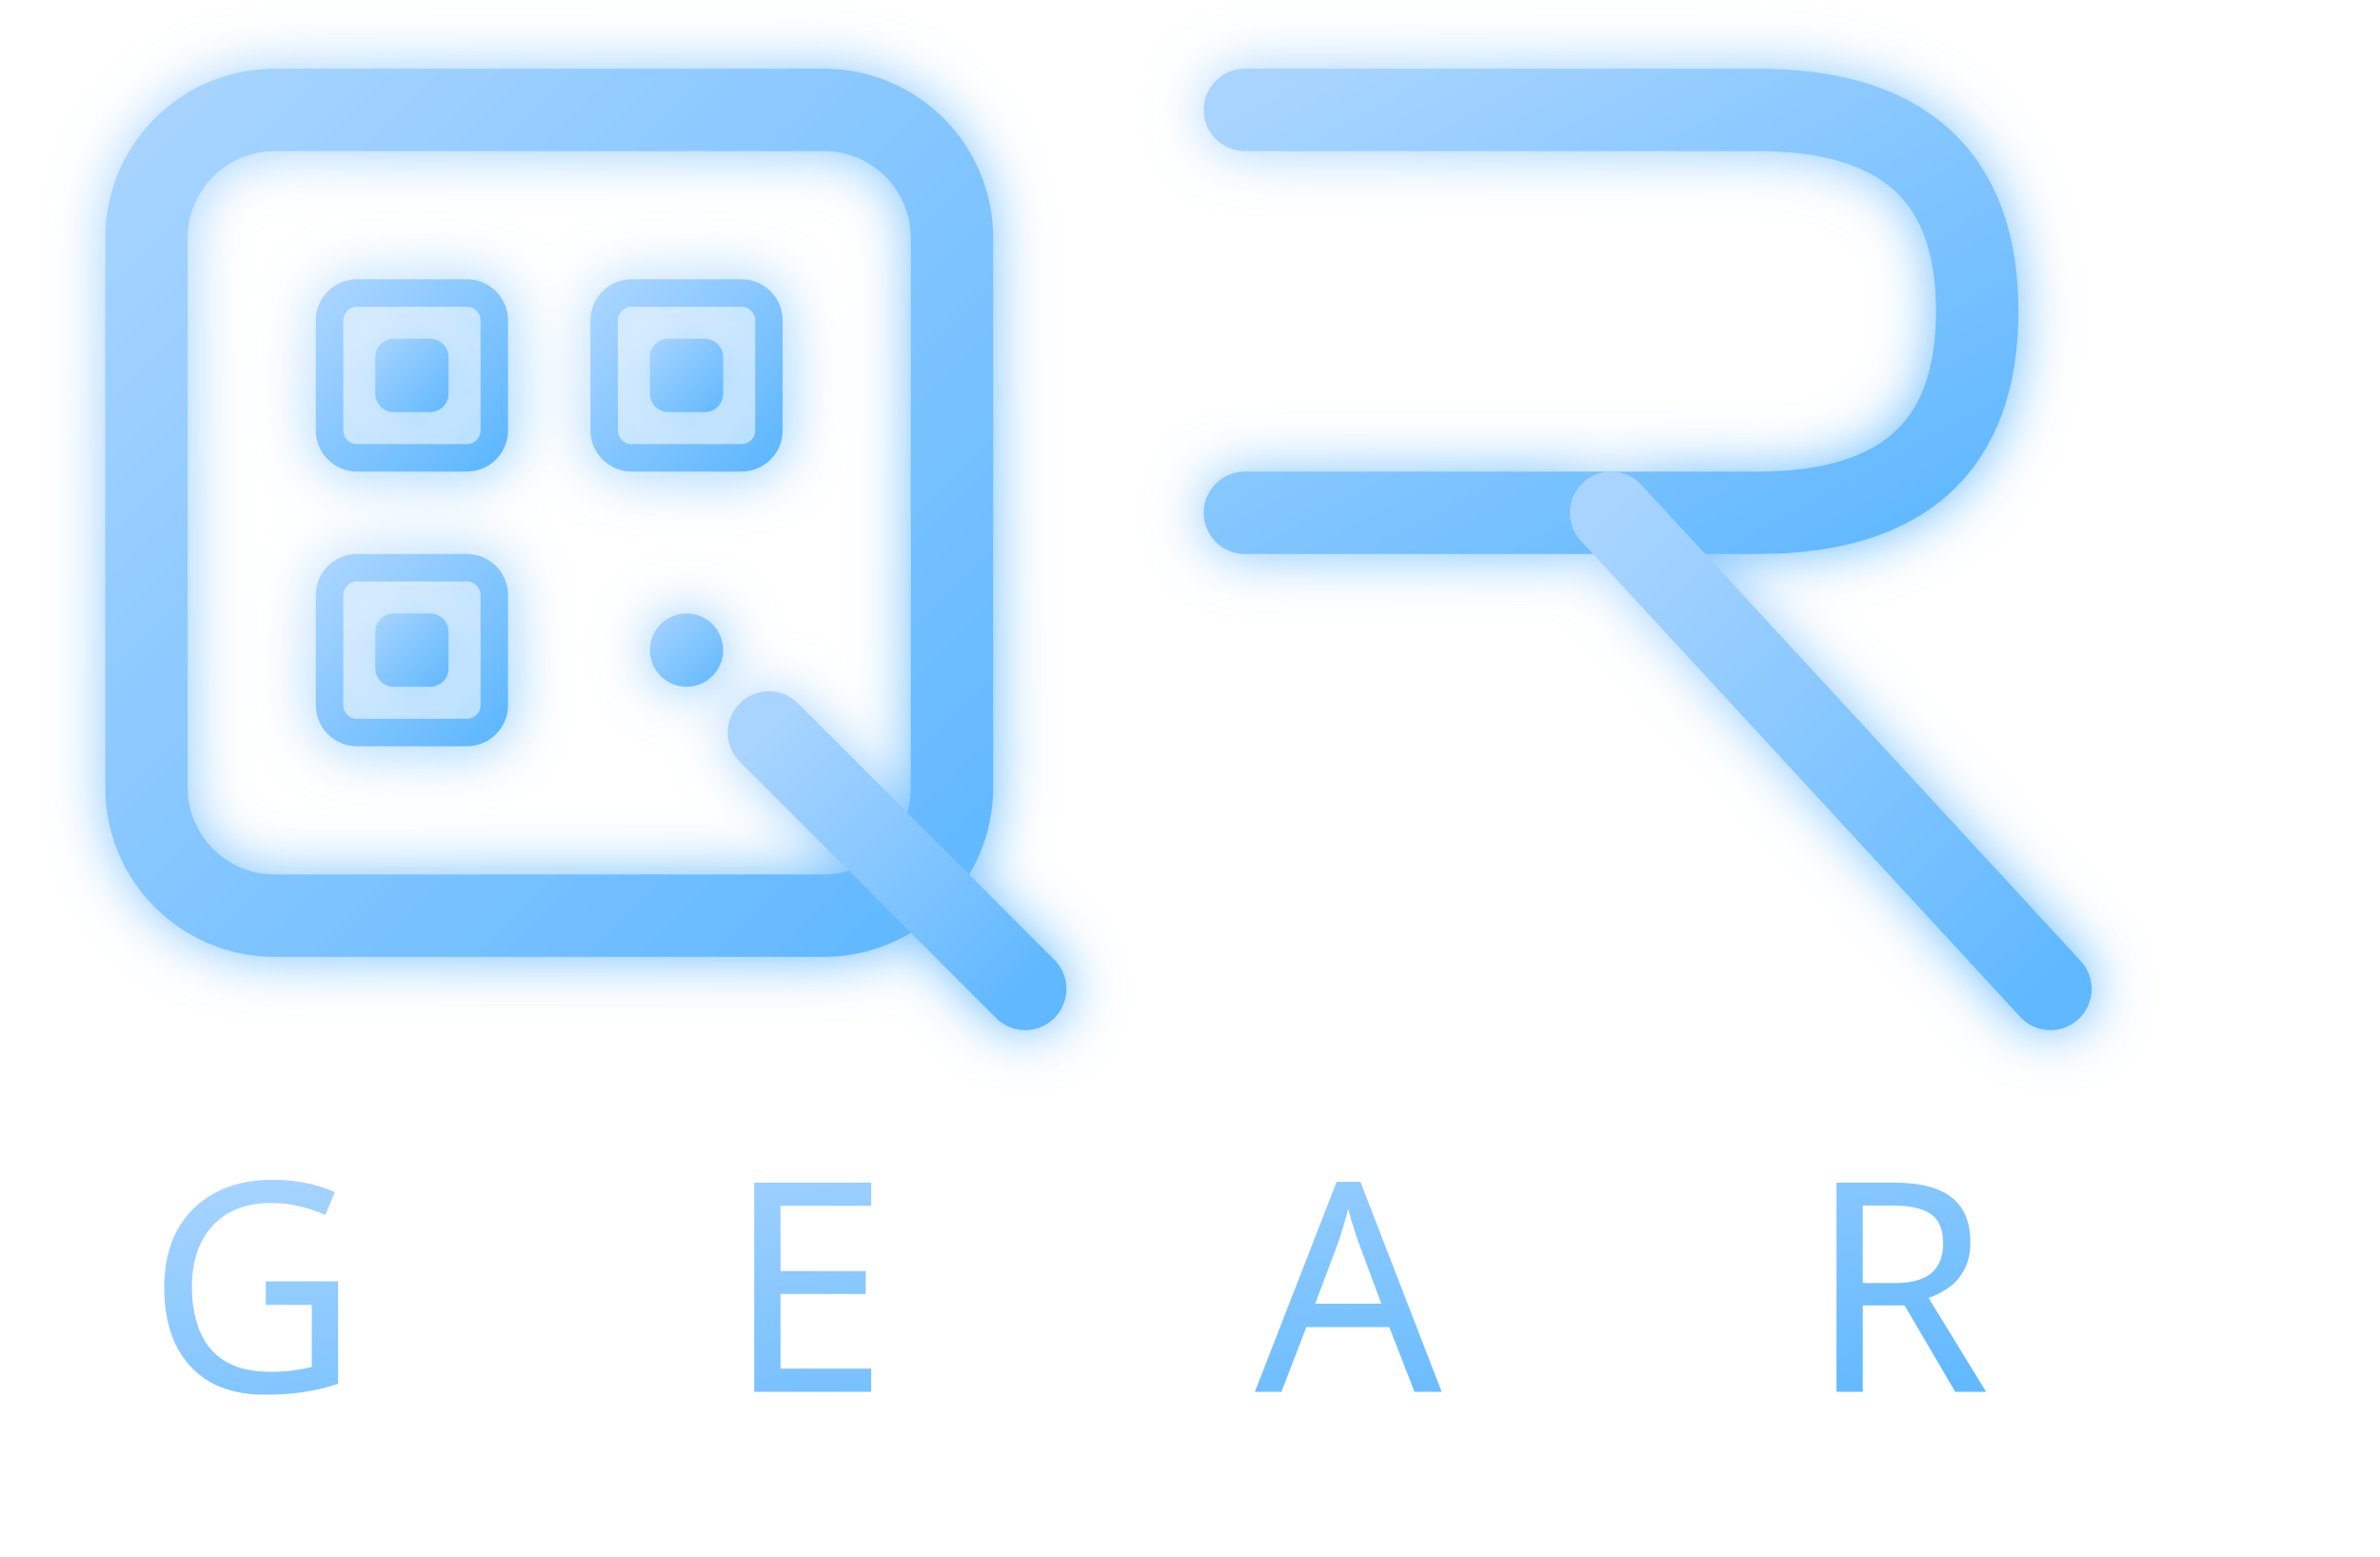
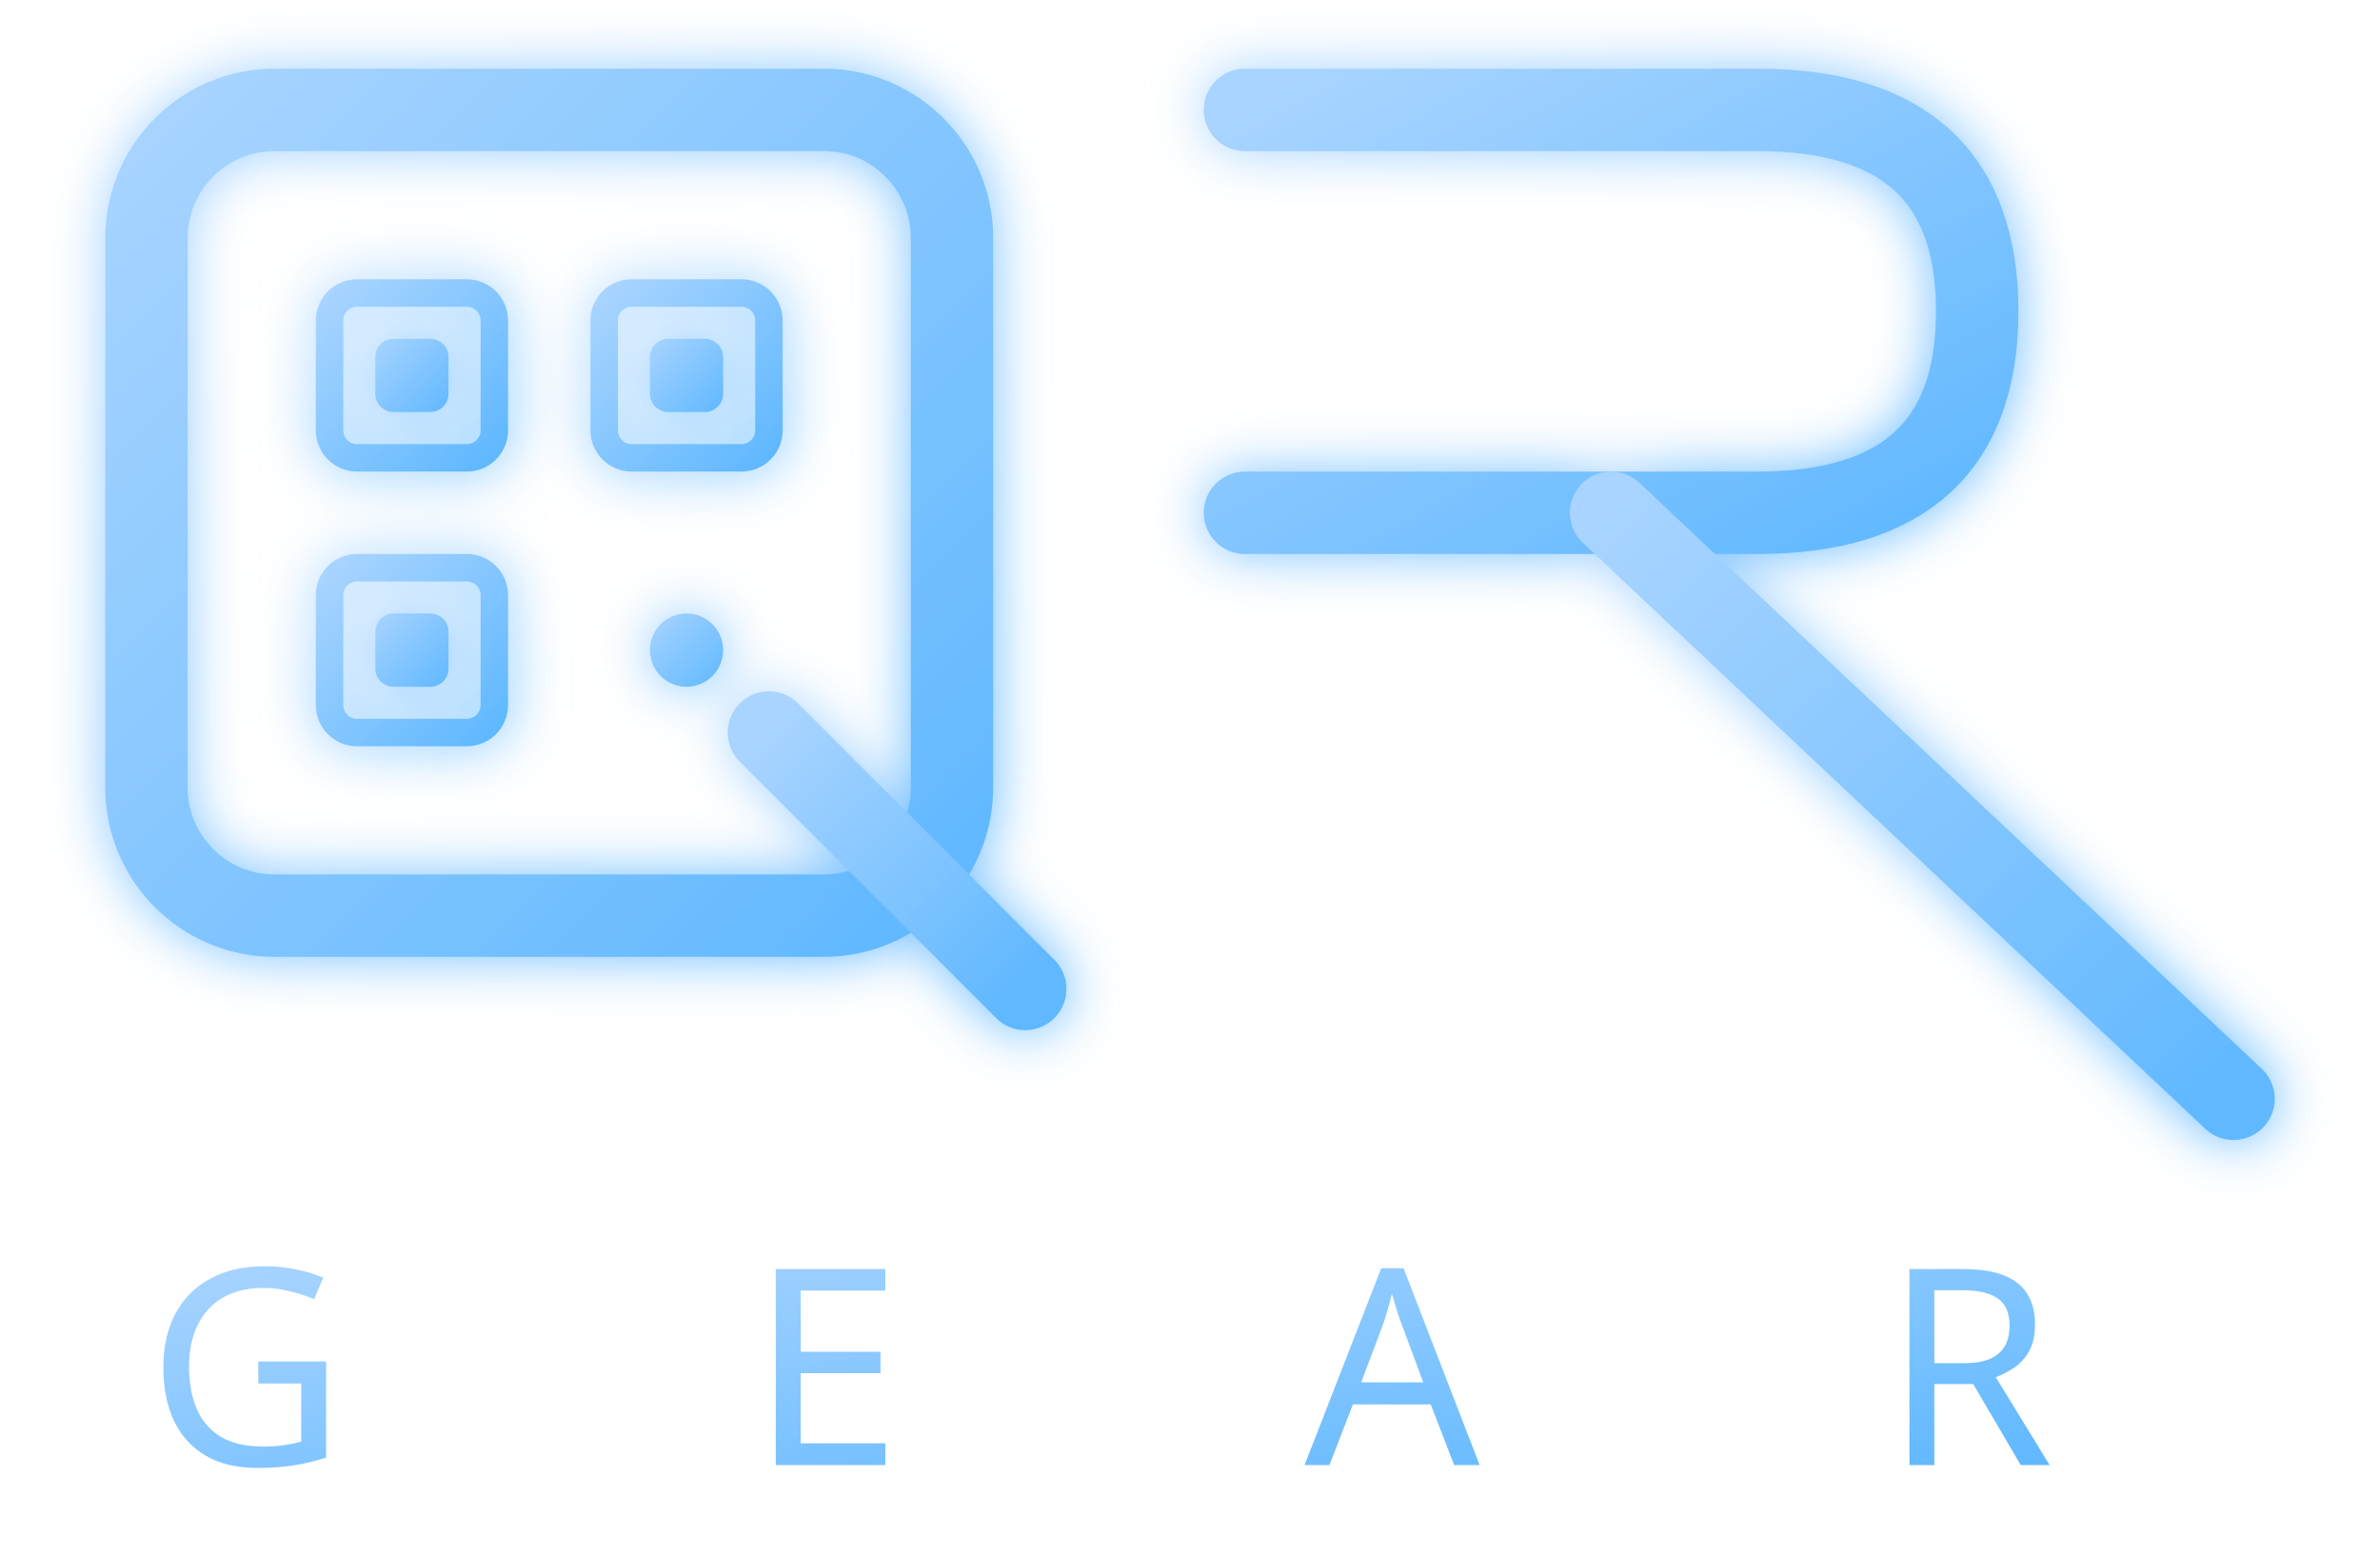
<svg xmlns="http://www.w3.org/2000/svg" viewBox="0 0 130 85">
  <defs>
    <linearGradient id="steel" x1="0" y1="0" x2="1" y2="1">
      <stop offset="0" stop-color="#a8d4ff" />
      <stop offset="1" stop-color="#60b8ff" />
    </linearGradient>
    <filter id="glow" x="-20%" y="-20%" width="140%" height="140%">
      <feGaussianBlur stdDeviation="1.5" result="blur" />
      <feMerge>
        <feMergeNode in="blur" />
        <feMergeNode in="SourceGraphic" />
      </feMerge>
    </filter>
  </defs>
  <g transform="translate(8, 6)" filter="url(#glow)">
    <rect x="0" y="0" width="44" height="44" rx="7" fill="none" stroke="url(#steel)" stroke-width="4.5" />
    <path d="M34 34 L48 48" fill="none" stroke="url(#steel)" stroke-width="4.5" stroke-linecap="round" />
    <rect x="10" y="10" width="9" height="9" rx="1.5" fill="none" stroke="url(#steel)" stroke-width="1.5" />
    <rect x="25" y="10" width="9" height="9" rx="1.5" fill="none" stroke="url(#steel)" stroke-width="1.5" />
    <rect x="10" y="25" width="9" height="9" rx="1.5" fill="none" stroke="url(#steel)" stroke-width="1.5" />
    <rect x="12.5" y="12.5" width="4" height="4" rx="1" fill="url(#steel)" />
    <rect x="27.5" y="12.5" width="4" height="4" rx="1" fill="url(#steel)" />
    <rect x="12.5" y="27.5" width="4" height="4" rx="1" fill="url(#steel)" />
    <circle cx="29.5" cy="29.5" r="2" fill="url(#steel)" />
  </g>
  <g transform="translate(68, 6)" fill="none" stroke="url(#steel)" stroke-linecap="round" stroke-linejoin="round" filter="url(#glow)">
    <path d="M0 0 L0 44" stroke-width="4.5" />
    <path d="M0 0 L28 0 Q40 0 40 11 Q40 22 28 22 L0 22" stroke-width="4.5" />
-     <path d="M20 22 L44 48" stroke-width="4.5" />
+     <path d="M20 22 L54 54" stroke-width="4.5" />
  </g>
-   <line x1="8" y1="58" x2="112" y2="58" stroke="url(#steel)" stroke-width="0.8" opacity="0.5" />
-   <text x="8" y="76" font-size="16" font-weight="300" letter-spacing="20" fill="url(#steel)" font-family="'Orbitron', 'Eurostile', 'Bank Gothic', system-ui, sans-serif">GEAR</text>
+   <line x1="8" y1="64" x2="122" y2="64" stroke="url(#steel)" stroke-width="0.8" opacity="0.5" />
+   <text x="8" y="80" font-size="15" font-weight="300" letter-spacing="22" fill="url(#steel)" font-family="'Orbitron', 'Eurostile', 'Bank Gothic', system-ui, sans-serif">GEAR</text>
</svg>
